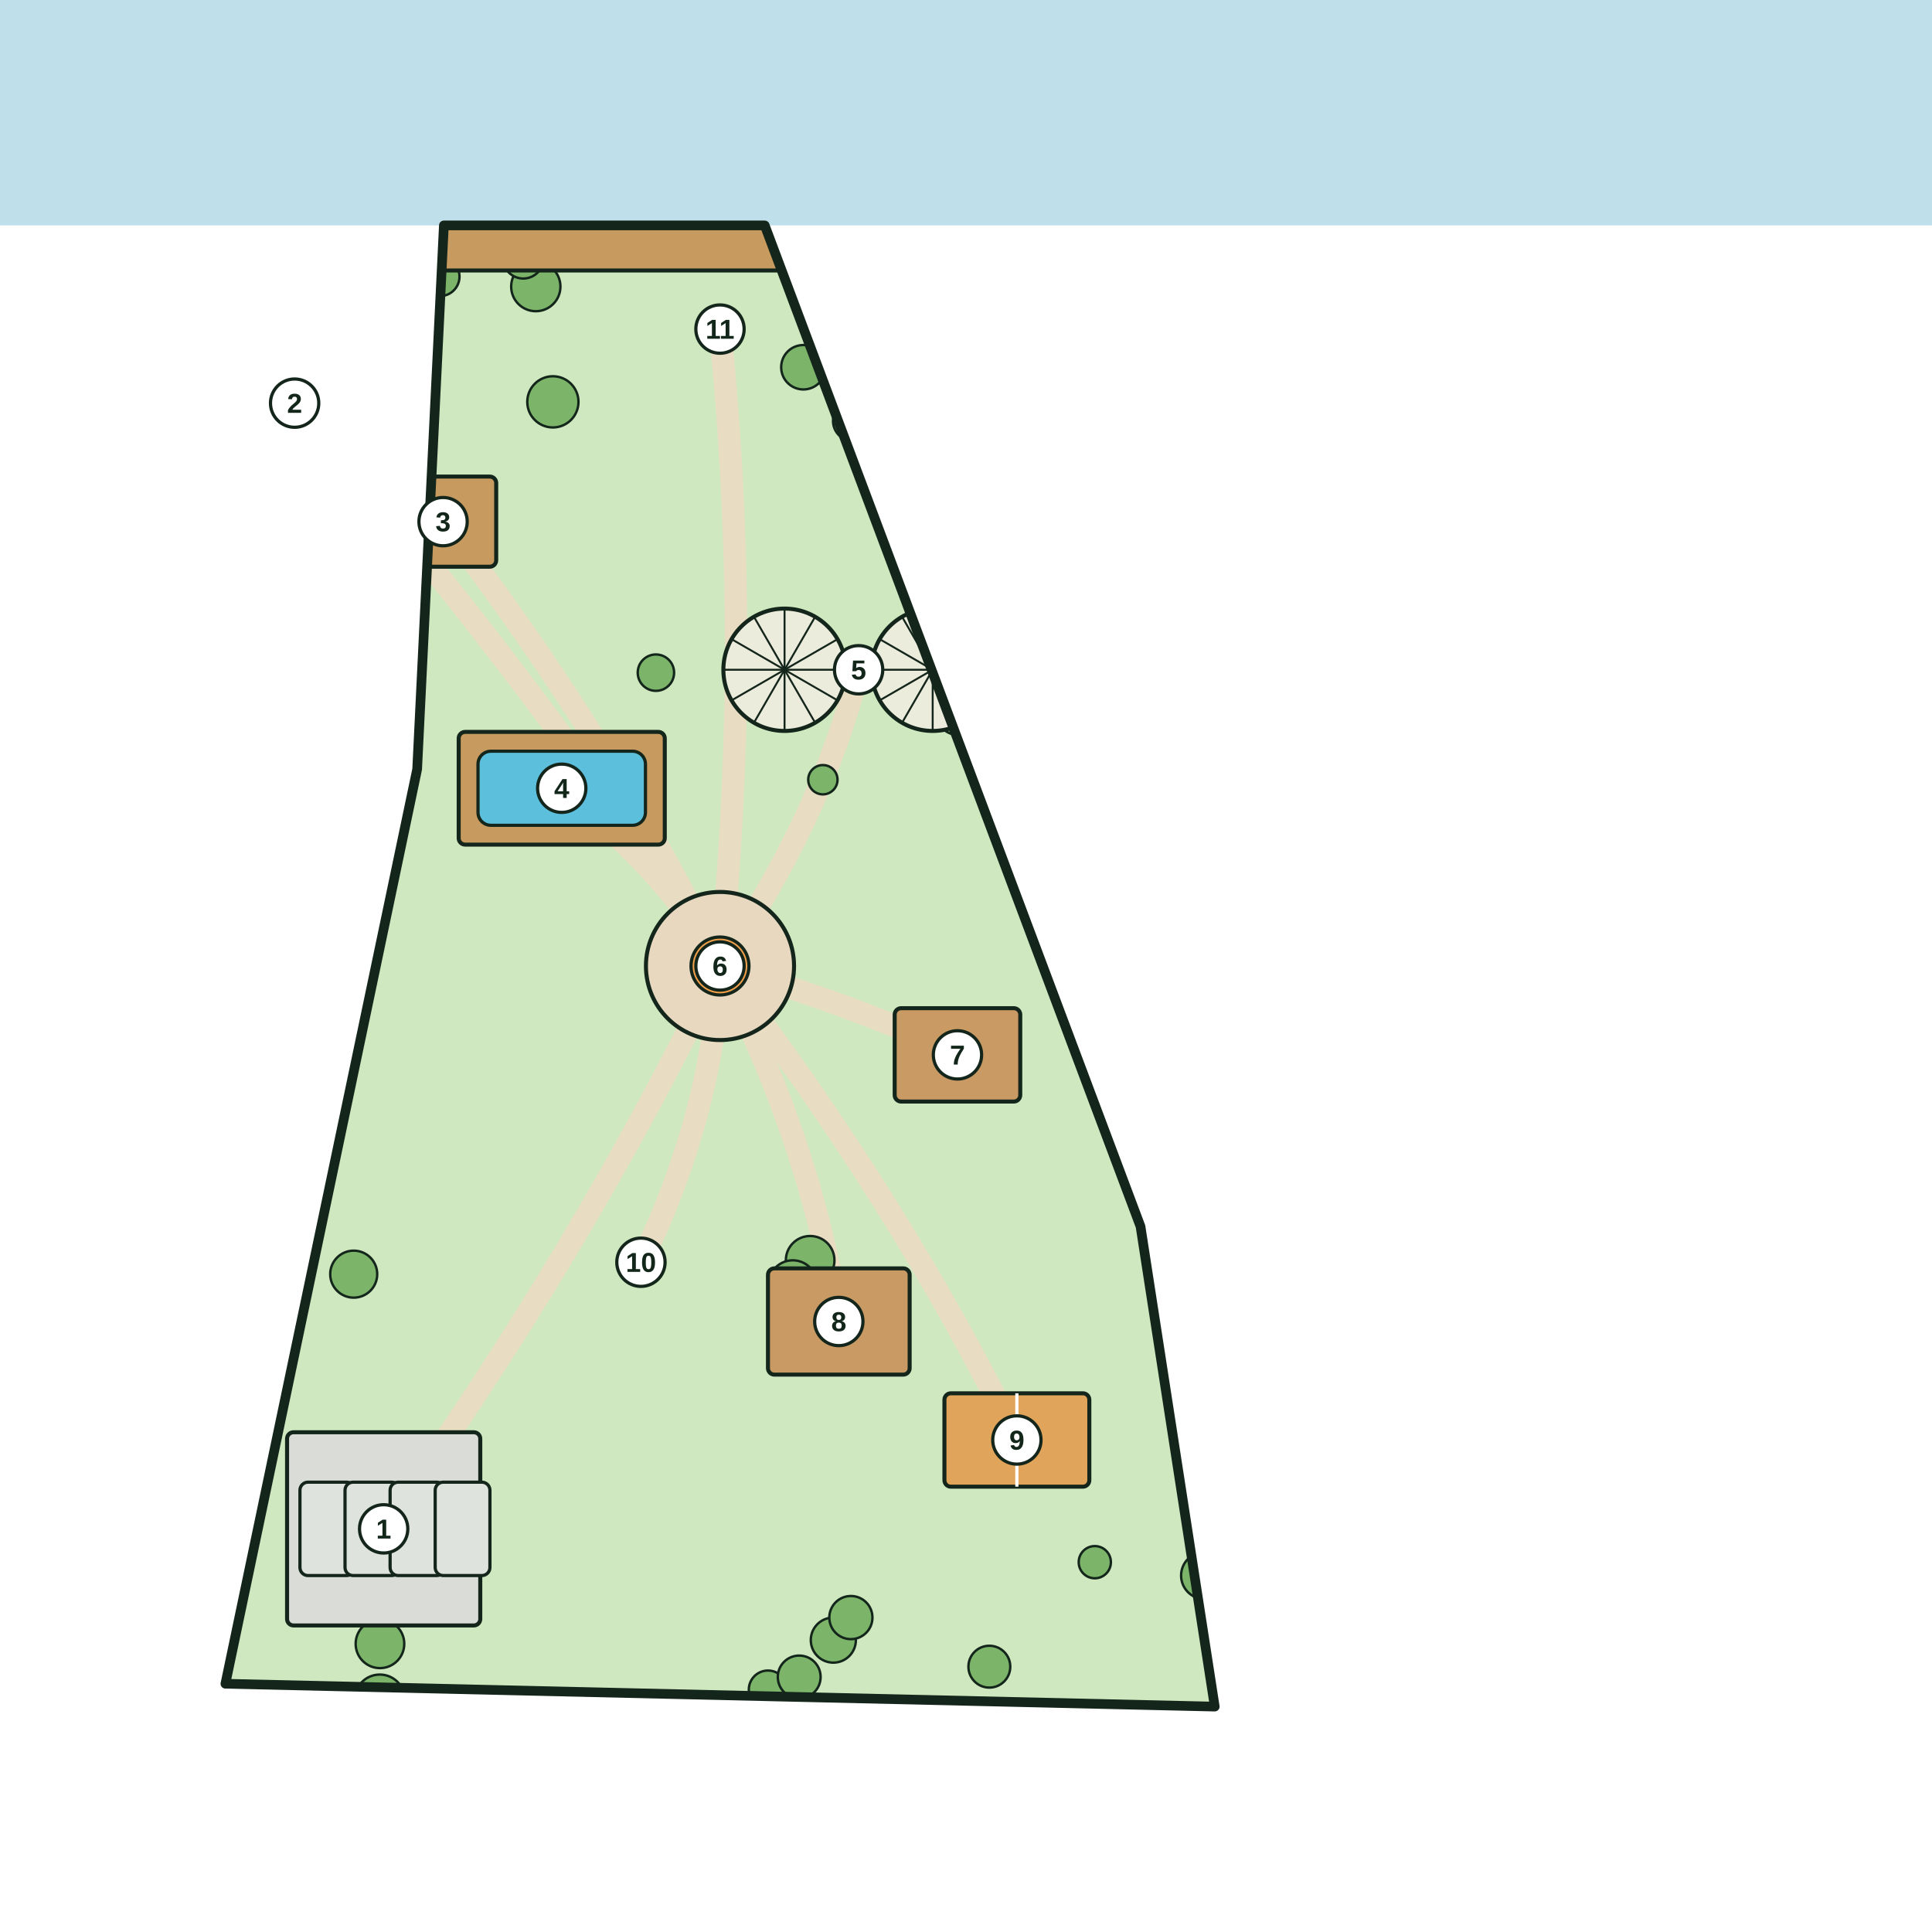
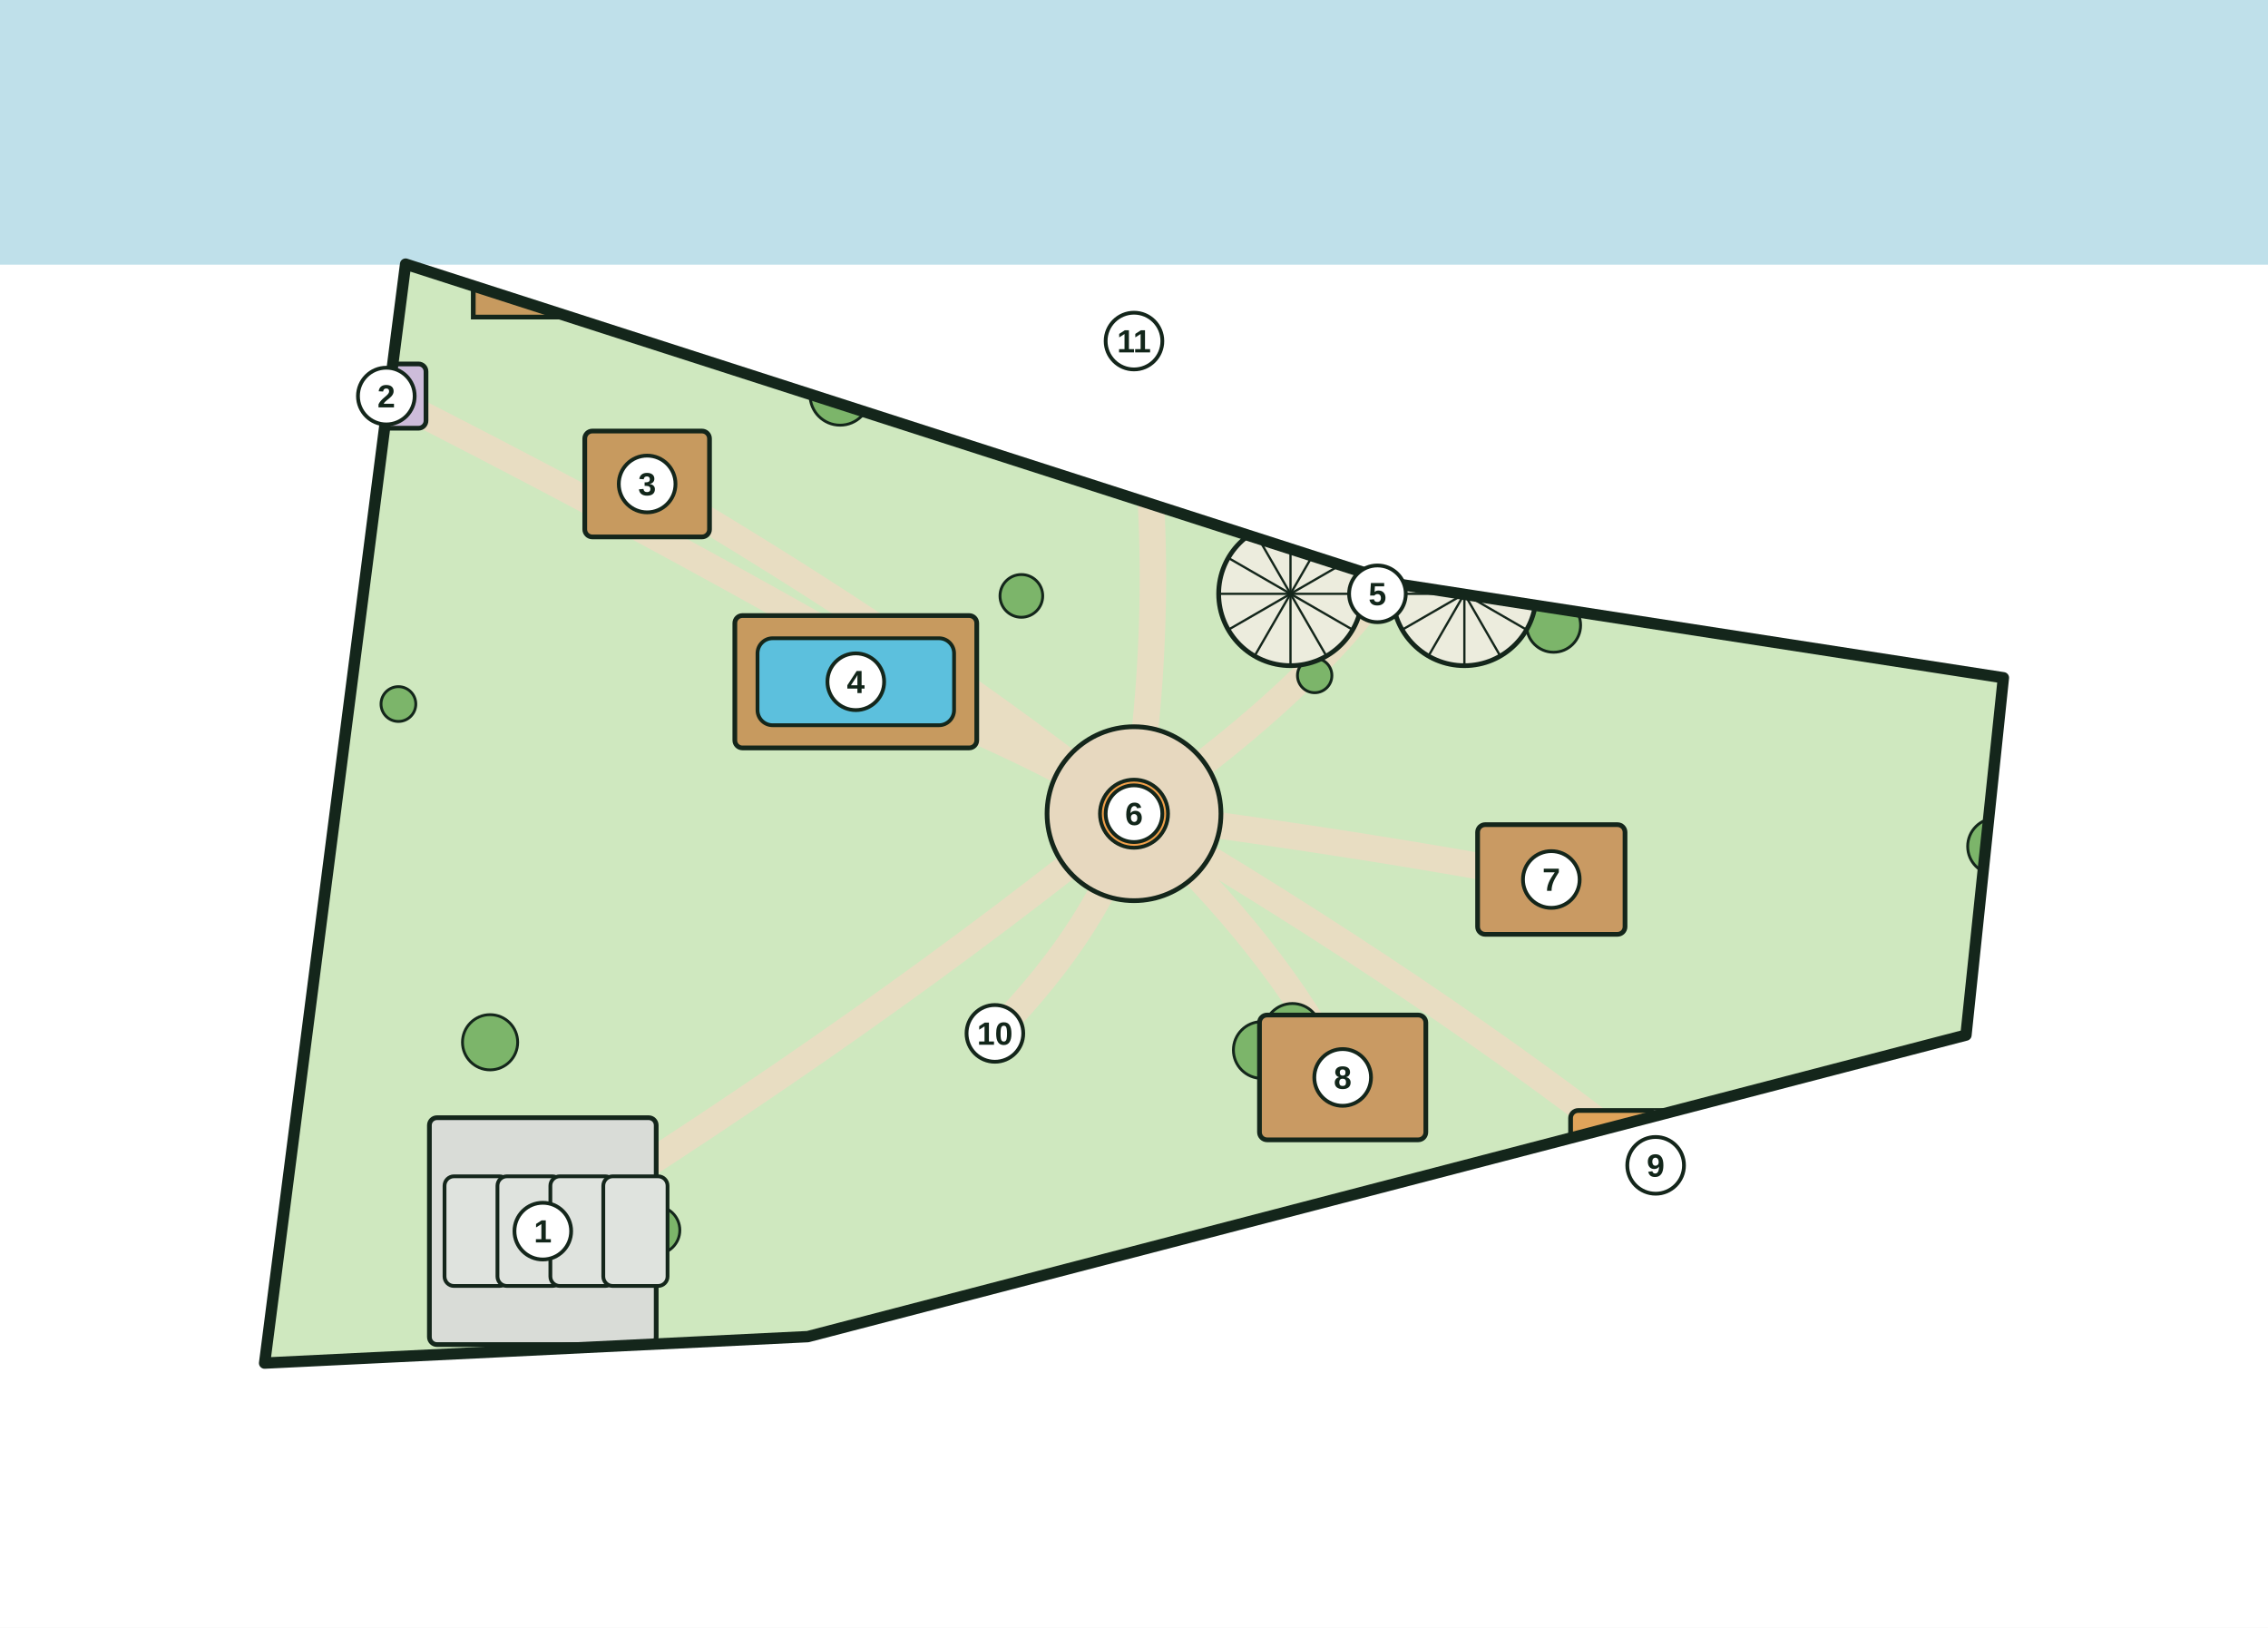
- <svg xmlns="http://www.w3.org/2000/svg" width="1200" height="1200" viewBox="0 0 1200 1200" font-family="Arial, sans-serif">
-   <rect width="1200" height="1200" fill="#ffffff" />
+ <svg xmlns="http://www.w3.org/2000/svg" width="1200" height="861" viewBox="0 0 1200 861" font-family="Arial, sans-serif">
+   <rect width="1200" height="861" fill="#ffffff" />
  <rect x="0" y="0" width="1200" height="140" fill="#bfe0ea" />
  <clipPath id="lot">
-     <polygon points="275.7,140.0 475.0,140.0 708.4,761.8 754.5,1060.0 140.0,1045.8 259.1,477.8" />
+     <polygon points="427.4,707.0 140.0,721.0 214.6,139.7 741.4,309.2 1060.0,358.5 1040.2,547.5" />
  </clipPath>
-   <polygon points="275.7,140.0 475.0,140.0 708.4,761.8 754.5,1060.0 140.0,1045.8 259.1,477.8" fill="#cfe8bf" />
+   <polygon points="427.4,707.0 140.0,721.0 214.6,139.7 741.4,309.2 1060.0,358.5 1040.2,547.5" fill="#cfe8bf" />
  <g clip-path="url(#lot)">
-     <path d="M447.2,600.0 Q362.8,774.8 238.3,949.6" stroke="#e8ddc2" stroke-width="14" fill="none" stroke-linecap="round" />
-     <path d="M447.2,600.0 Q335.1,425.2 183.0,250.4" stroke="#e8ddc2" stroke-width="14" fill="none" stroke-linecap="round" />
-     <path d="M447.2,600.0 Q381.2,462.0 275.2,324.0" stroke="#e8ddc2" stroke-width="14" fill="none" stroke-linecap="round" />
-     <path d="M447.2,600.0 Q418.1,544.8 348.9,489.6" stroke="#e8ddc2" stroke-width="14" fill="none" stroke-linecap="round" />
-     <path d="M447.2,600.0 Q510.3,508.0 533.3,416.0" stroke="#e8ddc2" stroke-width="14" fill="none" stroke-linecap="round" />
-     <path d="M447.2,600.0 Q467.2,600.0 447.2,600.0" stroke="#e8ddc2" stroke-width="14" fill="none" stroke-linecap="round" />
-     <path d="M447.2,600.0 Q541.0,627.6 594.7,655.2" stroke="#e8ddc2" stroke-width="14" fill="none" stroke-linecap="round" />
-     <path d="M447.2,600.0 Q504.1,710.4 521.0,820.8" stroke="#e8ddc2" stroke-width="14" fill="none" stroke-linecap="round" />
-     <path d="M447.2,600.0 Q559.4,747.2 631.6,894.4" stroke="#e8ddc2" stroke-width="14" fill="none" stroke-linecap="round" />
-     <path d="M447.2,600.0 Q442.7,692.0 398.1,784.0" stroke="#e8ddc2" stroke-width="14" fill="none" stroke-linecap="round" />
-     <path d="M447.2,600.0 Q467.2,402.2 447.2,204.4" stroke="#e8ddc2" stroke-width="14" fill="none" stroke-linecap="round" />
-     <circle cx="511.1" cy="484.3" r="9.1" fill="#7cb56a" stroke="#14261b" stroke-width="1.5" />
-     <circle cx="751.8" cy="627.4" r="14.9" fill="#7cb56a" stroke="#14261b" stroke-width="1.5" />
-     <circle cx="530.1" cy="261.4" r="12.7" fill="#7cb56a" stroke="#14261b" stroke-width="1.5" />
-     <circle cx="595.5" cy="442.3" r="14.3" fill="#7cb56a" stroke="#14261b" stroke-width="1.5" />
-     <circle cx="503.2" cy="782.8" r="15.1" fill="#7cb56a" stroke="#14261b" stroke-width="1.5" />
-     <circle cx="578.8" cy="212.6" r="11.8" fill="#7cb56a" stroke="#14261b" stroke-width="1.5" />
-     <circle cx="680.0" cy="970.3" r="10.0" fill="#7cb56a" stroke="#14261b" stroke-width="1.5" />
-     <circle cx="273.3" cy="171.8" r="12.1" fill="#7cb56a" stroke="#14261b" stroke-width="1.5" />
-     <circle cx="499.0" cy="228.1" r="13.8" fill="#7cb56a" stroke="#14261b" stroke-width="1.5" />
-     <circle cx="710.8" cy="272.1" r="15.9" fill="#7cb56a" stroke="#14261b" stroke-width="1.5" />
-     <circle cx="732.8" cy="227.7" r="13.0" fill="#7cb56a" stroke="#14261b" stroke-width="1.5" />
-     <circle cx="492.4" cy="797.8" r="15.0" fill="#7cb56a" stroke="#14261b" stroke-width="1.5" />
-     <circle cx="748.2" cy="978.6" r="14.6" fill="#7cb56a" stroke="#14261b" stroke-width="1.5" />
-     <circle cx="612.4" cy="257.1" r="9.3" fill="#7cb56a" stroke="#14261b" stroke-width="1.5" />
-     <circle cx="517.6" cy="1018.7" r="14.0" fill="#7cb56a" stroke="#14261b" stroke-width="1.5" />
-     <circle cx="343.4" cy="249.6" r="15.9" fill="#7cb56a" stroke="#14261b" stroke-width="1.5" />
-     <circle cx="450.6" cy="141.4" r="11.2" fill="#7cb56a" stroke="#14261b" stroke-width="1.5" />
-     <circle cx="187.3" cy="508.2" r="9.2" fill="#7cb56a" stroke="#14261b" stroke-width="1.5" />
-     <circle cx="236.0" cy="1021.0" r="15.1" fill="#7cb56a" stroke="#14261b" stroke-width="1.5" />
-     <circle cx="332.8" cy="178.0" r="15.3" fill="#7cb56a" stroke="#14261b" stroke-width="1.5" />
-     <circle cx="521.1" cy="194.6" r="12.5" fill="#7cb56a" stroke="#14261b" stroke-width="1.5" />
-     <circle cx="325.0" cy="160.4" r="12.6" fill="#7cb56a" stroke="#14261b" stroke-width="1.5" />
-     <circle cx="477.0" cy="1049.5" r="11.9" fill="#7cb56a" stroke="#14261b" stroke-width="1.5" />
-     <circle cx="496.4" cy="1041.6" r="13.3" fill="#7cb56a" stroke="#14261b" stroke-width="1.5" />
-     <circle cx="528.5" cy="1004.7" r="13.4" fill="#7cb56a" stroke="#14261b" stroke-width="1.5" />
-     <circle cx="574.4" cy="381.0" r="9.4" fill="#7cb56a" stroke="#14261b" stroke-width="1.5" />
-     <circle cx="555.4" cy="173.8" r="10.8" fill="#7cb56a" stroke="#14261b" stroke-width="1.5" />
-     <circle cx="614.5" cy="1035.2" r="13.0" fill="#7cb56a" stroke="#14261b" stroke-width="1.5" />
-     <circle cx="407.4" cy="417.8" r="11.3" fill="#7cb56a" stroke="#14261b" stroke-width="1.5" />
-     <circle cx="539.6" cy="245.9" r="12.2" fill="#7cb56a" stroke="#14261b" stroke-width="1.5" />
-     <circle cx="278.3" cy="948.8" r="12.7" fill="#7cb56a" stroke="#14261b" stroke-width="1.5" />
-     <circle cx="219.7" cy="791.4" r="14.6" fill="#7cb56a" stroke="#14261b" stroke-width="1.5" />
-     <circle cx="235.9" cy="1055.7" r="15.6" fill="#7cb56a" stroke="#14261b" stroke-width="1.5" />
-     <rect x="213.7" y="138.0" width="467.0" height="30" fill="#c79a5f" stroke="#14261b" stroke-width="2.5" />
-     <rect x="178.3" y="889.6" width="120.0" height="120.0" rx="4" fill="#d9dcd7" stroke="#14261b" stroke-width="2.5" />
-     <rect x="186.3" y="920.6" width="34" height="58" rx="5" fill="#dfe3de" stroke="#14261b" stroke-width="2" />
-     <rect x="214.3" y="920.6" width="34" height="58" rx="5" fill="#dfe3de" stroke="#14261b" stroke-width="2" />
-     <rect x="242.3" y="920.6" width="34" height="58" rx="5" fill="#dfe3de" stroke="#14261b" stroke-width="2" />
-     <rect x="270.3" y="920.6" width="34" height="58" rx="5" fill="#dfe3de" stroke="#14261b" stroke-width="2" />
-     <rect x="284.9" y="454.6" width="128.0" height="70.0" rx="4" fill="#c79a5f" stroke="#14261b" stroke-width="2.5" />
-     <rect x="296.9" y="466.6" width="104" height="46" rx="8" fill="#5cc0dd" stroke="#14261b" stroke-width="2" />
-     <circle cx="487.3" cy="416.0" r="38" fill="#ececdd" stroke="#14261b" stroke-width="2.5" />
-     <line x1="487.3" y1="416.0" x2="525.3" y2="416.0" stroke="#14261b" stroke-width="1.2" />
-     <line x1="487.3" y1="416.0" x2="520.2" y2="435.0" stroke="#14261b" stroke-width="1.2" />
-     <line x1="487.3" y1="416.0" x2="506.3" y2="448.9" stroke="#14261b" stroke-width="1.2" />
-     <line x1="487.3" y1="416.0" x2="487.3" y2="454.0" stroke="#14261b" stroke-width="1.2" />
-     <line x1="487.3" y1="416.0" x2="468.3" y2="448.9" stroke="#14261b" stroke-width="1.2" />
-     <line x1="487.3" y1="416.0" x2="454.4" y2="435.0" stroke="#14261b" stroke-width="1.2" />
-     <line x1="487.3" y1="416.0" x2="449.3" y2="416.0" stroke="#14261b" stroke-width="1.2" />
-     <line x1="487.3" y1="416.0" x2="454.4" y2="397.0" stroke="#14261b" stroke-width="1.2" />
-     <line x1="487.3" y1="416.0" x2="468.3" y2="383.1" stroke="#14261b" stroke-width="1.2" />
-     <line x1="487.3" y1="416.0" x2="487.3" y2="378.0" stroke="#14261b" stroke-width="1.2" />
-     <line x1="487.3" y1="416.0" x2="506.3" y2="383.1" stroke="#14261b" stroke-width="1.2" />
-     <line x1="487.3" y1="416.0" x2="520.2" y2="397.0" stroke="#14261b" stroke-width="1.2" />
-     <circle cx="579.3" cy="416.0" r="38" fill="#ececdd" stroke="#14261b" stroke-width="2.5" />
-     <line x1="579.3" y1="416.0" x2="617.3" y2="416.0" stroke="#14261b" stroke-width="1.2" />
-     <line x1="579.3" y1="416.0" x2="612.2" y2="435.0" stroke="#14261b" stroke-width="1.2" />
-     <line x1="579.3" y1="416.0" x2="598.3" y2="448.9" stroke="#14261b" stroke-width="1.2" />
-     <line x1="579.3" y1="416.0" x2="579.3" y2="454.0" stroke="#14261b" stroke-width="1.2" />
-     <line x1="579.3" y1="416.0" x2="560.3" y2="448.9" stroke="#14261b" stroke-width="1.2" />
-     <line x1="579.3" y1="416.0" x2="546.4" y2="435.0" stroke="#14261b" stroke-width="1.2" />
-     <line x1="579.3" y1="416.0" x2="541.3" y2="416.0" stroke="#14261b" stroke-width="1.2" />
-     <line x1="579.3" y1="416.0" x2="546.4" y2="397.0" stroke="#14261b" stroke-width="1.2" />
-     <line x1="579.3" y1="416.0" x2="560.3" y2="383.1" stroke="#14261b" stroke-width="1.2" />
-     <line x1="579.3" y1="416.0" x2="579.3" y2="378.0" stroke="#14261b" stroke-width="1.2" />
-     <line x1="579.3" y1="416.0" x2="598.3" y2="383.1" stroke="#14261b" stroke-width="1.2" />
-     <line x1="579.3" y1="416.0" x2="612.2" y2="397.0" stroke="#14261b" stroke-width="1.2" />
-     <circle cx="447.2" cy="600.0" r="46" fill="#e7d8bf" stroke="#14261b" stroke-width="2.5" />
-     <circle cx="447.2" cy="600.0" r="18" fill="#f0a04a" stroke="#14261b" stroke-width="2" />
-     <rect x="555.7" y="626.2" width="78.0" height="58.0" rx="4" fill="#c99a63" stroke="#14261b" stroke-width="2.5" />
-     <rect x="477.0" y="787.8" width="88.0" height="66.0" rx="4" fill="#c99a63" stroke="#14261b" stroke-width="2.5" />
-     <rect x="242.2" y="296.0" width="66.0" height="56.0" rx="4" fill="#c79a5f" stroke="#14261b" stroke-width="2.5" />
-     <rect x="586.6" y="865.4" width="90.0" height="58.0" rx="4" fill="#e0a45a" stroke="#14261b" stroke-width="2.5" />
-     <line x1="631.6" y1="865.4" x2="631.6" y2="923.4" stroke="#fff" stroke-width="2" />
-     <circle cx="631.6" cy="894.4" r="12" fill="none" stroke="#fff" stroke-width="2" />
-     <rect x="162.0" y="233.4" width="42.0" height="34.0" rx="4" fill="#cdbcda" stroke="#14261b" stroke-width="2.5" />
+     <path d="M600.0,430.4 Q463.6,540.8 287.2,651.2" stroke="#e8ddc2" stroke-width="14" fill="none" stroke-linecap="round" />
+     <path d="M600.0,430.4 Q422.2,319.9 204.4,209.5" stroke="#e8ddc2" stroke-width="14" fill="none" stroke-linecap="round" />
+     <path d="M600.0,430.4 Q491.2,343.2 342.4,256.0" stroke="#e8ddc2" stroke-width="14" fill="none" stroke-linecap="round" />
+     <path d="M600.0,430.4 Q546.4,395.5 452.8,360.6" stroke="#e8ddc2" stroke-width="14" fill="none" stroke-linecap="round" />
+     <path d="M600.0,430.4 Q684.4,372.2 728.8,314.1" stroke="#e8ddc2" stroke-width="14" fill="none" stroke-linecap="round" />
+     <path d="M600.0,430.4 Q620.0,430.4 600.0,430.4" stroke="#e8ddc2" stroke-width="14" fill="none" stroke-linecap="round" />
+     <path d="M600.0,430.4 Q730.4,447.8 820.8,465.2" stroke="#e8ddc2" stroke-width="14" fill="none" stroke-linecap="round" />
+     <path d="M600.0,430.4 Q675.2,500.1 710.4,569.9" stroke="#e8ddc2" stroke-width="14" fill="none" stroke-linecap="round" />
+     <path d="M600.0,430.4 Q758.0,523.4 876.0,616.4" stroke="#e8ddc2" stroke-width="14" fill="none" stroke-linecap="round" />
+     <path d="M600.0,430.4 Q583.2,488.5 526.4,546.6" stroke="#e8ddc2" stroke-width="14" fill="none" stroke-linecap="round" />
+     <path d="M600.0,430.4 Q620.0,305.4 600.0,180.4" stroke="#e8ddc2" stroke-width="14" fill="none" stroke-linecap="round" />
+     <circle cx="695.6" cy="357.3" r="9.1" fill="#7cb56a" stroke="#14261b" stroke-width="1.5" />
+     <circle cx="1056.0" cy="447.7" r="14.9" fill="#7cb56a" stroke="#14261b" stroke-width="1.5" />
+     <circle cx="724.1" cy="216.4" r="12.7" fill="#7cb56a" stroke="#14261b" stroke-width="1.5" />
+     <circle cx="822.0" cy="330.7" r="14.3" fill="#7cb56a" stroke="#14261b" stroke-width="1.5" />
+     <circle cx="683.8" cy="545.9" r="15.1" fill="#7cb56a" stroke="#14261b" stroke-width="1.5" />
+     <circle cx="797.0" cy="185.6" r="11.8" fill="#7cb56a" stroke="#14261b" stroke-width="1.5" />
+     <circle cx="948.6" cy="664.4" r="10.0" fill="#7cb56a" stroke="#14261b" stroke-width="1.5" />
+     <circle cx="339.6" cy="159.8" r="12.1" fill="#7cb56a" stroke="#14261b" stroke-width="1.5" />
+     <circle cx="677.5" cy="195.4" r="13.8" fill="#7cb56a" stroke="#14261b" stroke-width="1.5" />
+     <circle cx="994.6" cy="223.2" r="15.9" fill="#7cb56a" stroke="#14261b" stroke-width="1.5" />
+     <circle cx="1027.5" cy="195.1" r="13.0" fill="#7cb56a" stroke="#14261b" stroke-width="1.5" />
+     <circle cx="667.6" cy="555.4" r="15.0" fill="#7cb56a" stroke="#14261b" stroke-width="1.5" />
+     <circle cx="1050.6" cy="669.5" r="14.6" fill="#7cb56a" stroke="#14261b" stroke-width="1.5" />
+     <circle cx="847.3" cy="213.7" r="9.3" fill="#7cb56a" stroke="#14261b" stroke-width="1.5" />
+     <circle cx="705.4" cy="694.9" r="14.0" fill="#7cb56a" stroke="#14261b" stroke-width="1.5" />
+     <circle cx="444.5" cy="209.0" r="15.9" fill="#7cb56a" stroke="#14261b" stroke-width="1.5" />
+     <circle cx="605.0" cy="140.6" r="11.2" fill="#7cb56a" stroke="#14261b" stroke-width="1.5" />
+     <circle cx="210.8" cy="372.4" r="9.2" fill="#7cb56a" stroke="#14261b" stroke-width="1.5" />
+     <circle cx="283.7" cy="696.3" r="15.1" fill="#7cb56a" stroke="#14261b" stroke-width="1.5" />
+     <circle cx="428.7" cy="163.8" r="15.3" fill="#7cb56a" stroke="#14261b" stroke-width="1.5" />
+     <circle cx="710.5" cy="174.3" r="12.5" fill="#7cb56a" stroke="#14261b" stroke-width="1.5" />
+     <circle cx="417.0" cy="152.7" r="12.6" fill="#7cb56a" stroke="#14261b" stroke-width="1.5" />
+     <circle cx="644.6" cy="714.3" r="11.9" fill="#7cb56a" stroke="#14261b" stroke-width="1.5" />
+     <circle cx="673.6" cy="709.3" r="13.3" fill="#7cb56a" stroke="#14261b" stroke-width="1.5" />
+     <circle cx="721.6" cy="686.1" r="13.4" fill="#7cb56a" stroke="#14261b" stroke-width="1.5" />
+     <circle cx="790.4" cy="292.0" r="9.4" fill="#7cb56a" stroke="#14261b" stroke-width="1.5" />
+     <circle cx="761.9" cy="161.1" r="10.8" fill="#7cb56a" stroke="#14261b" stroke-width="1.5" />
+     <circle cx="850.5" cy="705.4" r="13.0" fill="#7cb56a" stroke="#14261b" stroke-width="1.5" />
+     <circle cx="540.4" cy="315.2" r="11.3" fill="#7cb56a" stroke="#14261b" stroke-width="1.5" />
+     <circle cx="738.2" cy="206.7" r="12.2" fill="#7cb56a" stroke="#14261b" stroke-width="1.5" />
+     <circle cx="347.0" cy="650.7" r="12.7" fill="#7cb56a" stroke="#14261b" stroke-width="1.5" />
+     <circle cx="259.3" cy="551.3" r="14.6" fill="#7cb56a" stroke="#14261b" stroke-width="1.5" />
+     <circle cx="283.5" cy="718.3" r="15.6" fill="#7cb56a" stroke="#14261b" stroke-width="1.5" />
+     <rect x="250.4" y="137.7" width="699.2" height="30" fill="#c79a5f" stroke="#14261b" stroke-width="2.5" />
+     <rect x="227.2" y="591.2" width="120.0" height="120.0" rx="4" fill="#d9dcd7" stroke="#14261b" stroke-width="2.5" />
+     <rect x="235.2" y="622.2" width="34" height="58" rx="5" fill="#dfe3de" stroke="#14261b" stroke-width="2" />
+     <rect x="263.2" y="622.2" width="34" height="58" rx="5" fill="#dfe3de" stroke="#14261b" stroke-width="2" />
+     <rect x="291.2" y="622.2" width="34" height="58" rx="5" fill="#dfe3de" stroke="#14261b" stroke-width="2" />
+     <rect x="319.2" y="622.2" width="34" height="58" rx="5" fill="#dfe3de" stroke="#14261b" stroke-width="2" />
+     <rect x="388.8" y="325.6" width="128.0" height="70.0" rx="4" fill="#c79a5f" stroke="#14261b" stroke-width="2.5" />
+     <rect x="400.8" y="337.6" width="104" height="46" rx="8" fill="#5cc0dd" stroke="#14261b" stroke-width="2" />
+     <circle cx="682.8" cy="314.1" r="38" fill="#ececdd" stroke="#14261b" stroke-width="2.5" />
+     <line x1="682.8" y1="314.1" x2="720.8" y2="314.1" stroke="#14261b" stroke-width="1.2" />
+     <line x1="682.8" y1="314.1" x2="715.7" y2="333.1" stroke="#14261b" stroke-width="1.2" />
+     <line x1="682.8" y1="314.1" x2="701.8" y2="347.0" stroke="#14261b" stroke-width="1.2" />
+     <line x1="682.8" y1="314.1" x2="682.8" y2="352.1" stroke="#14261b" stroke-width="1.2" />
+     <line x1="682.8" y1="314.1" x2="663.8" y2="347.0" stroke="#14261b" stroke-width="1.2" />
+     <line x1="682.8" y1="314.1" x2="649.9" y2="333.1" stroke="#14261b" stroke-width="1.2" />
+     <line x1="682.8" y1="314.1" x2="644.8" y2="314.1" stroke="#14261b" stroke-width="1.2" />
+     <line x1="682.8" y1="314.1" x2="649.9" y2="295.1" stroke="#14261b" stroke-width="1.2" />
+     <line x1="682.8" y1="314.1" x2="663.8" y2="281.2" stroke="#14261b" stroke-width="1.2" />
+     <line x1="682.8" y1="314.1" x2="682.8" y2="276.1" stroke="#14261b" stroke-width="1.2" />
+     <line x1="682.8" y1="314.1" x2="701.8" y2="281.2" stroke="#14261b" stroke-width="1.2" />
+     <line x1="682.8" y1="314.1" x2="715.7" y2="295.1" stroke="#14261b" stroke-width="1.2" />
+     <circle cx="774.8" cy="314.1" r="38" fill="#ececdd" stroke="#14261b" stroke-width="2.5" />
+     <line x1="774.8" y1="314.1" x2="812.8" y2="314.1" stroke="#14261b" stroke-width="1.2" />
+     <line x1="774.8" y1="314.1" x2="807.7" y2="333.1" stroke="#14261b" stroke-width="1.2" />
+     <line x1="774.8" y1="314.1" x2="793.8" y2="347.0" stroke="#14261b" stroke-width="1.2" />
+     <line x1="774.8" y1="314.1" x2="774.8" y2="352.1" stroke="#14261b" stroke-width="1.2" />
+     <line x1="774.8" y1="314.1" x2="755.8" y2="347.0" stroke="#14261b" stroke-width="1.2" />
+     <line x1="774.8" y1="314.1" x2="741.9" y2="333.1" stroke="#14261b" stroke-width="1.2" />
+     <line x1="774.8" y1="314.1" x2="736.8" y2="314.1" stroke="#14261b" stroke-width="1.2" />
+     <line x1="774.8" y1="314.1" x2="741.9" y2="295.1" stroke="#14261b" stroke-width="1.2" />
+     <line x1="774.8" y1="314.1" x2="755.8" y2="281.2" stroke="#14261b" stroke-width="1.2" />
+     <line x1="774.8" y1="314.1" x2="774.8" y2="276.1" stroke="#14261b" stroke-width="1.2" />
+     <line x1="774.8" y1="314.1" x2="793.8" y2="281.2" stroke="#14261b" stroke-width="1.2" />
+     <line x1="774.8" y1="314.1" x2="807.7" y2="295.1" stroke="#14261b" stroke-width="1.2" />
+     <circle cx="600.0" cy="430.4" r="46" fill="#e7d8bf" stroke="#14261b" stroke-width="2.5" />
+     <circle cx="600.0" cy="430.4" r="18" fill="#f0a04a" stroke="#14261b" stroke-width="2" />
+     <rect x="781.8" y="436.2" width="78.0" height="58.0" rx="4" fill="#c99a63" stroke="#14261b" stroke-width="2.5" />
+     <rect x="666.4" y="536.9" width="88.0" height="66.0" rx="4" fill="#c99a63" stroke="#14261b" stroke-width="2.5" />
+     <rect x="309.4" y="228.0" width="66.0" height="56.0" rx="4" fill="#c79a5f" stroke="#14261b" stroke-width="2.5" />
+     <rect x="831.0" y="587.4" width="90.0" height="58.0" rx="4" fill="#e0a45a" stroke="#14261b" stroke-width="2.5" />
+     <line x1="876.0" y1="587.4" x2="876.0" y2="645.4" stroke="#fff" stroke-width="2" />
+     <circle cx="876.0" cy="616.4" r="12" fill="none" stroke="#fff" stroke-width="2" />
+     <rect x="183.4" y="192.5" width="42.0" height="34.0" rx="4" fill="#cdbcda" stroke="#14261b" stroke-width="2.5" />
  </g>
-   <polygon points="275.7,140.0 475.0,140.0 708.4,761.8 754.5,1060.0 140.0,1045.8 259.1,477.8" fill="none" stroke="#14261b" stroke-width="6" stroke-linejoin="round" />
-   <circle cx="238.3" cy="949.6" r="15" fill="#fff" stroke="#14261b" stroke-width="2" />
-   <text x="238.3" y="955.6" font-size="17" fill="#12261a" text-anchor="middle" font-weight="700">1</text>
-   <circle cx="183.0" cy="250.4" r="15" fill="#fff" stroke="#14261b" stroke-width="2" />
-   <text x="183.0" y="256.4" font-size="17" fill="#12261a" text-anchor="middle" font-weight="700">2</text>
-   <circle cx="275.2" cy="324.0" r="15" fill="#fff" stroke="#14261b" stroke-width="2" />
-   <text x="275.2" y="330.0" font-size="17" fill="#12261a" text-anchor="middle" font-weight="700">3</text>
-   <circle cx="348.9" cy="489.6" r="15" fill="#fff" stroke="#14261b" stroke-width="2" />
-   <text x="348.9" y="495.6" font-size="17" fill="#12261a" text-anchor="middle" font-weight="700">4</text>
-   <circle cx="533.3" cy="416.0" r="15" fill="#fff" stroke="#14261b" stroke-width="2" />
-   <text x="533.3" y="422.0" font-size="17" fill="#12261a" text-anchor="middle" font-weight="700">5</text>
-   <circle cx="447.2" cy="600.0" r="15" fill="#fff" stroke="#14261b" stroke-width="2" />
-   <text x="447.2" y="606.0" font-size="17" fill="#12261a" text-anchor="middle" font-weight="700">6</text>
-   <circle cx="594.7" cy="655.2" r="15" fill="#fff" stroke="#14261b" stroke-width="2" />
-   <text x="594.7" y="661.2" font-size="17" fill="#12261a" text-anchor="middle" font-weight="700">7</text>
-   <circle cx="521.0" cy="820.8" r="15" fill="#fff" stroke="#14261b" stroke-width="2" />
-   <text x="521.0" y="826.8" font-size="17" fill="#12261a" text-anchor="middle" font-weight="700">8</text>
-   <circle cx="631.6" cy="894.4" r="15" fill="#fff" stroke="#14261b" stroke-width="2" />
-   <text x="631.6" y="900.4" font-size="17" fill="#12261a" text-anchor="middle" font-weight="700">9</text>
-   <circle cx="398.1" cy="784.0" r="15" fill="#fff" stroke="#14261b" stroke-width="2" />
-   <text x="398.1" y="790.0" font-size="17" fill="#12261a" text-anchor="middle" font-weight="700">10</text>
-   <circle cx="447.2" cy="204.4" r="15" fill="#fff" stroke="#14261b" stroke-width="2" />
-   <text x="447.2" y="210.4" font-size="17" fill="#12261a" text-anchor="middle" font-weight="700">11</text>
+   <polygon points="427.4,707.0 140.0,721.0 214.6,139.7 741.4,309.2 1060.0,358.5 1040.2,547.5" fill="none" stroke="#14261b" stroke-width="6" stroke-linejoin="round" />
+   <circle cx="287.2" cy="651.2" r="15" fill="#fff" stroke="#14261b" stroke-width="2" />
+   <text x="287.2" y="657.2" font-size="17" fill="#12261a" text-anchor="middle" font-weight="700">1</text>
+   <circle cx="204.4" cy="209.5" r="15" fill="#fff" stroke="#14261b" stroke-width="2" />
+   <text x="204.4" y="215.5" font-size="17" fill="#12261a" text-anchor="middle" font-weight="700">2</text>
+   <circle cx="342.4" cy="256.0" r="15" fill="#fff" stroke="#14261b" stroke-width="2" />
+   <text x="342.4" y="262.0" font-size="17" fill="#12261a" text-anchor="middle" font-weight="700">3</text>
+   <circle cx="452.8" cy="360.6" r="15" fill="#fff" stroke="#14261b" stroke-width="2" />
+   <text x="452.8" y="366.6" font-size="17" fill="#12261a" text-anchor="middle" font-weight="700">4</text>
+   <circle cx="728.8" cy="314.1" r="15" fill="#fff" stroke="#14261b" stroke-width="2" />
+   <text x="728.8" y="320.1" font-size="17" fill="#12261a" text-anchor="middle" font-weight="700">5</text>
+   <circle cx="600.0" cy="430.4" r="15" fill="#fff" stroke="#14261b" stroke-width="2" />
+   <text x="600.0" y="436.4" font-size="17" fill="#12261a" text-anchor="middle" font-weight="700">6</text>
+   <circle cx="820.8" cy="465.2" r="15" fill="#fff" stroke="#14261b" stroke-width="2" />
+   <text x="820.8" y="471.2" font-size="17" fill="#12261a" text-anchor="middle" font-weight="700">7</text>
+   <circle cx="710.4" cy="569.9" r="15" fill="#fff" stroke="#14261b" stroke-width="2" />
+   <text x="710.4" y="575.9" font-size="17" fill="#12261a" text-anchor="middle" font-weight="700">8</text>
+   <circle cx="876.0" cy="616.4" r="15" fill="#fff" stroke="#14261b" stroke-width="2" />
+   <text x="876.0" y="622.4" font-size="17" fill="#12261a" text-anchor="middle" font-weight="700">9</text>
+   <circle cx="526.4" cy="546.6" r="15" fill="#fff" stroke="#14261b" stroke-width="2" />
+   <text x="526.4" y="552.6" font-size="17" fill="#12261a" text-anchor="middle" font-weight="700">10</text>
+   <circle cx="600.0" cy="180.4" r="15" fill="#fff" stroke="#14261b" stroke-width="2" />
+   <text x="600.0" y="186.4" font-size="17" fill="#12261a" text-anchor="middle" font-weight="700">11</text>
</svg>
